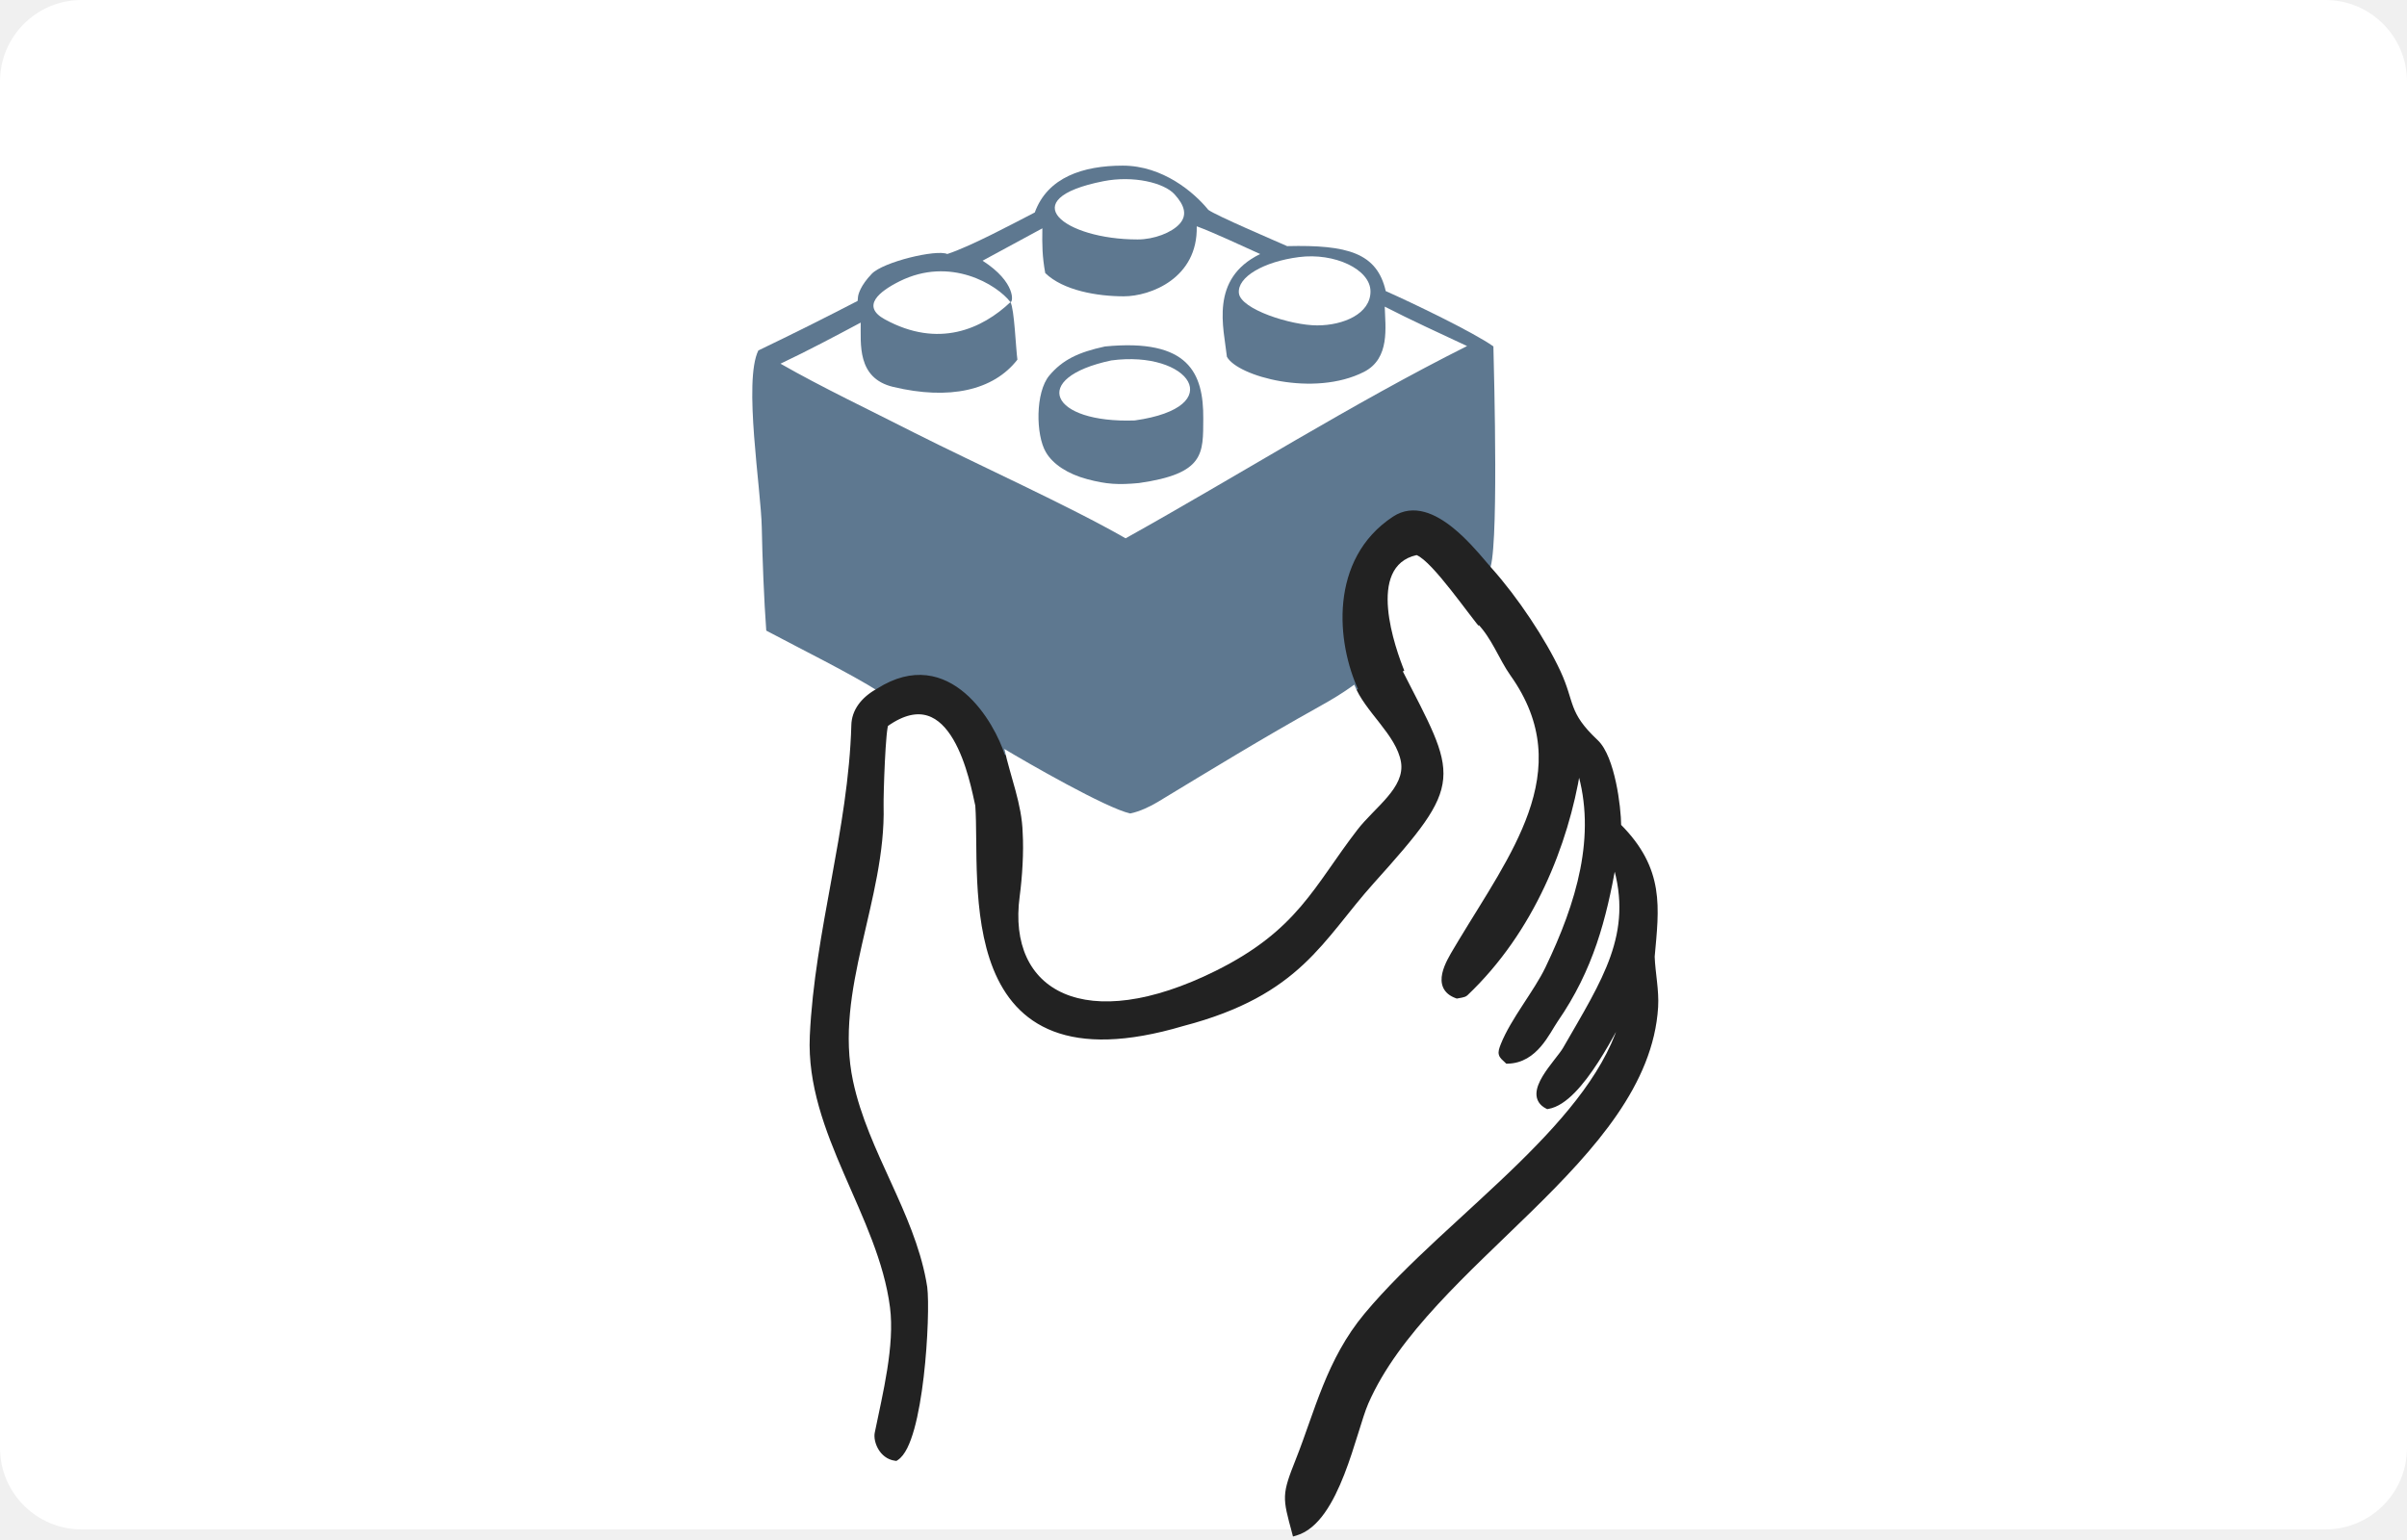
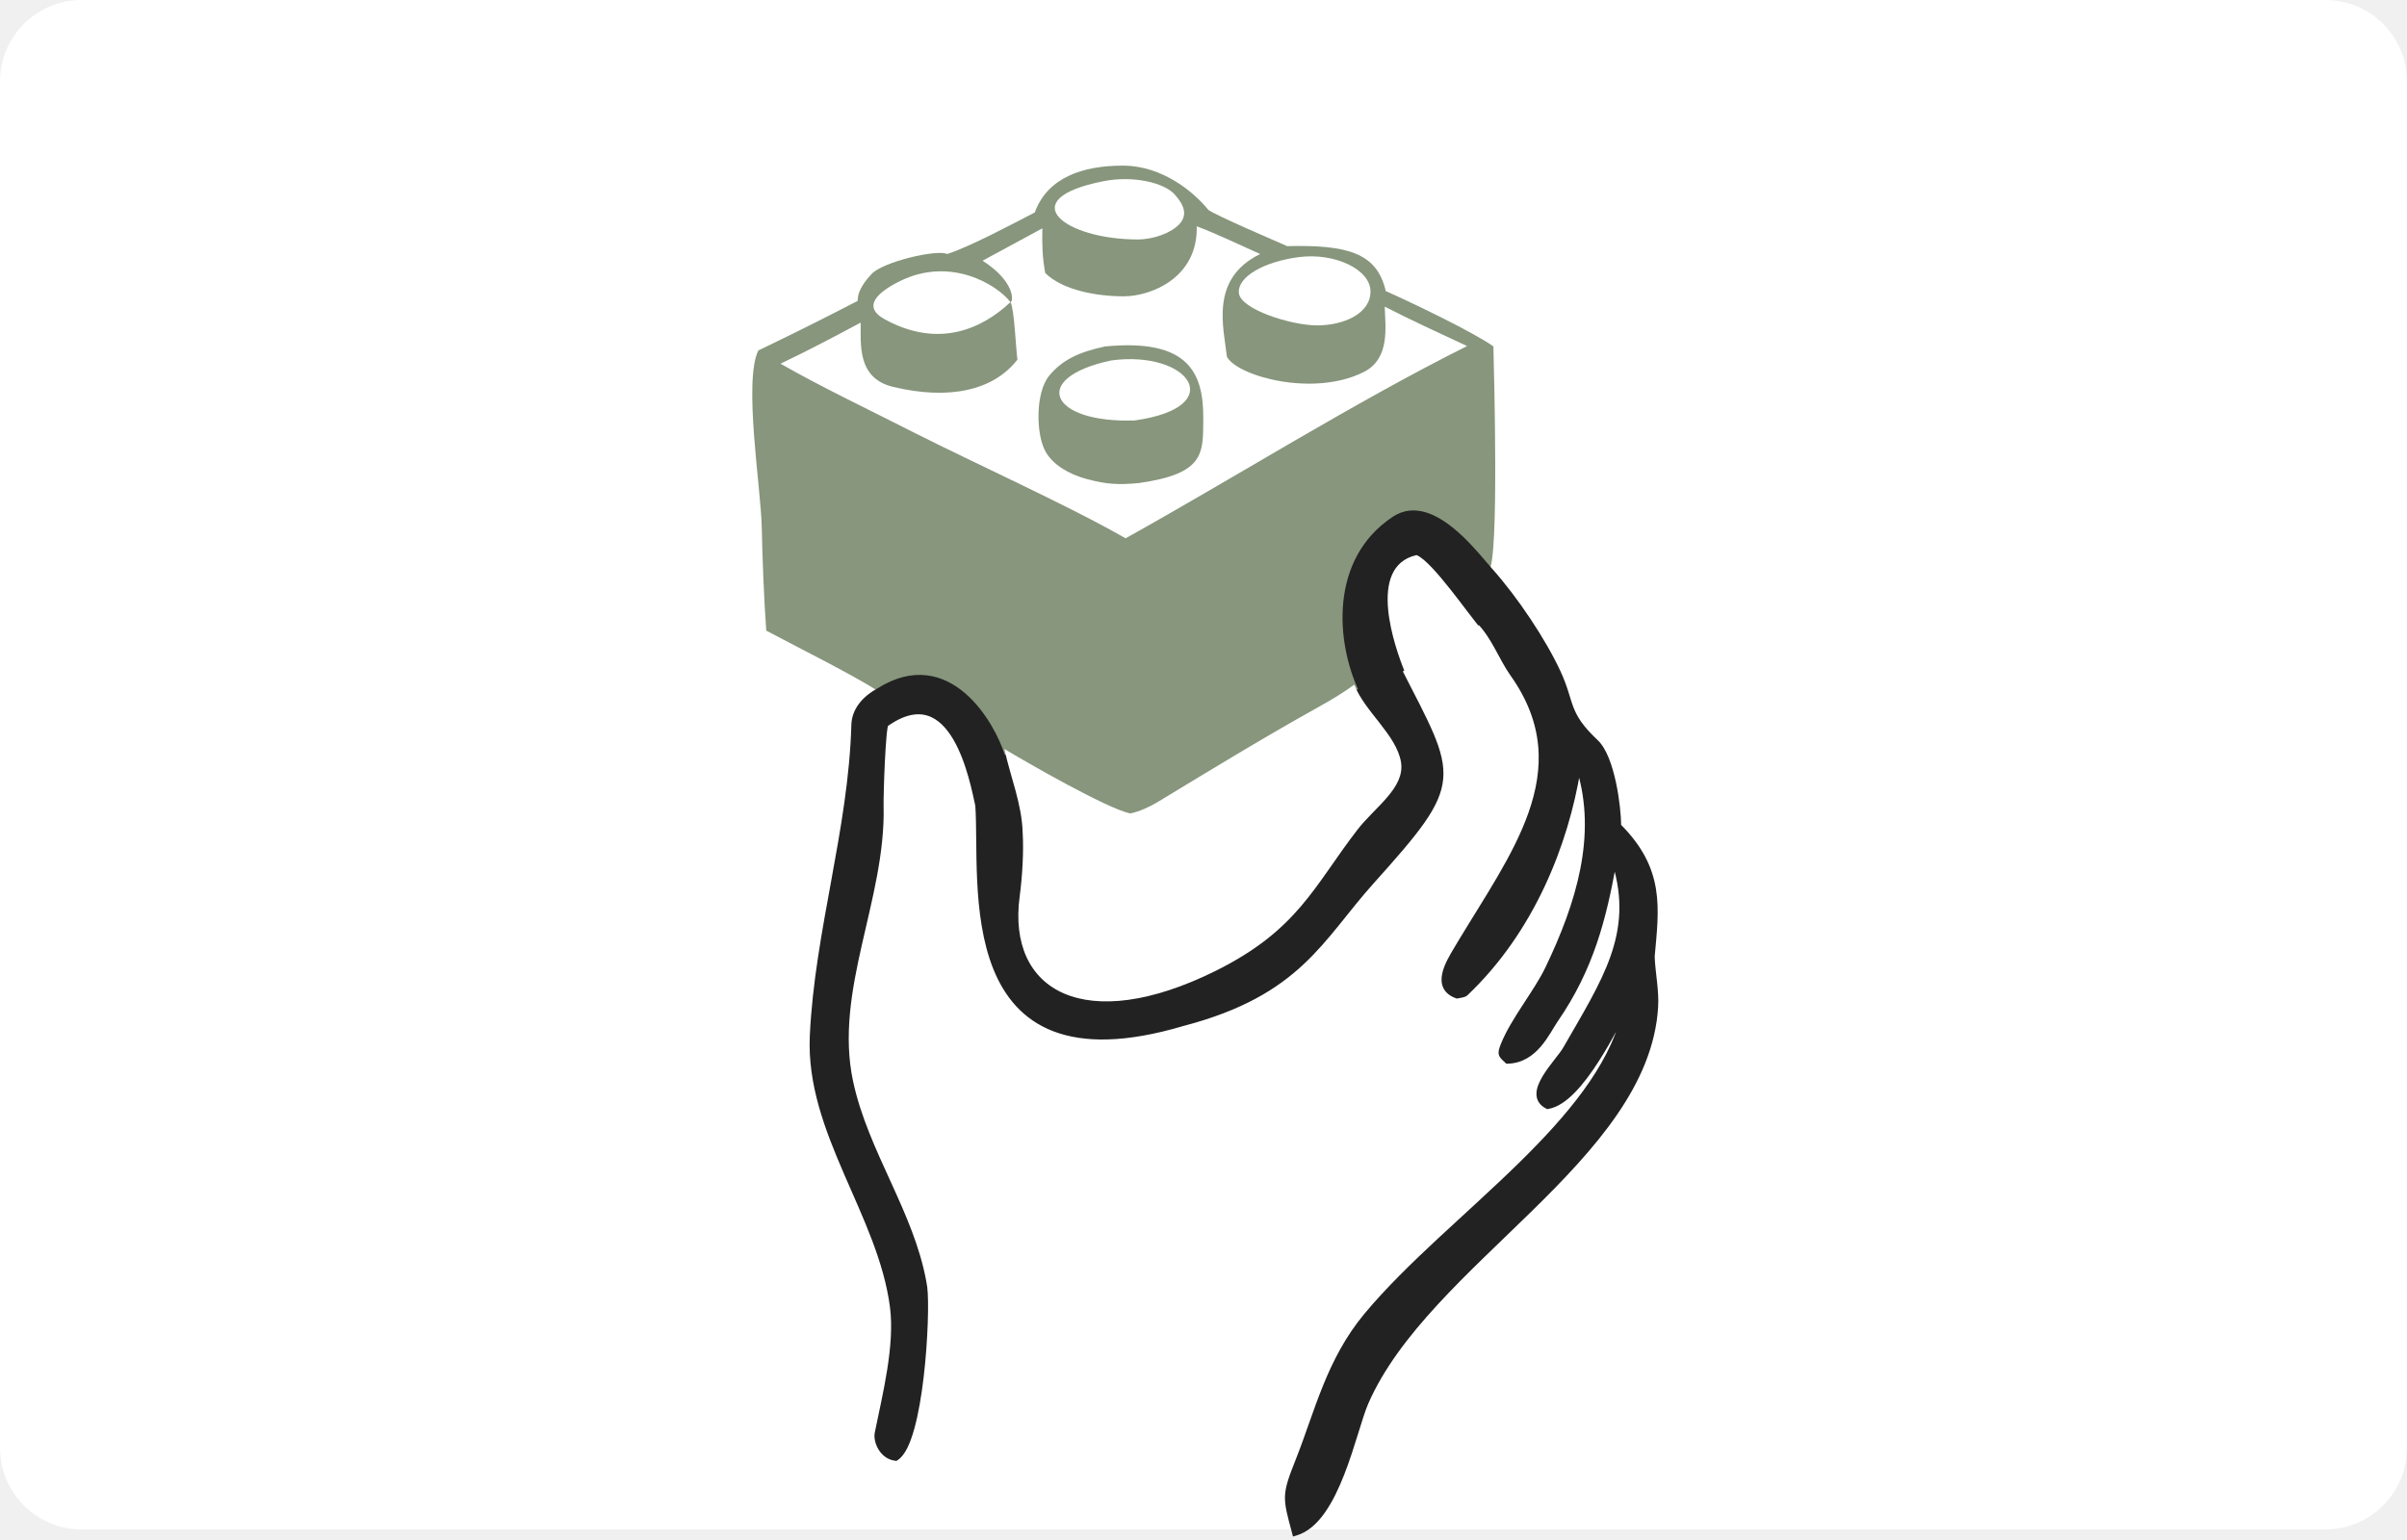
<svg xmlns="http://www.w3.org/2000/svg" width="236" height="151" viewBox="0 0 236 151" fill="none">
  <style>
  .bg { fill: #FFFFFF; }
  .ink-stroked { fill: #222222; stroke: #222222; }
  @media (prefers-color-scheme: dark) {
-     .bg { fill: #181715; }
+     .bg { fill: #161716; }
    .ink-stroked { fill: #FFFFFF; stroke: #F2EFE9; }
  }
</style>
  <rect class="bg" width="236" height="150" rx="8" />
-   <path d="M110.087 16.245C114 16.245 117.075 18.859 118.472 20.583C119.271 21.163 124.9 23.56 126.201 24.14C132.122 23.997 135.013 24.803 135.868 28.549C138.39 29.666 144.463 32.579 146.424 33.974C146.483 36.577 146.992 54.89 145.989 55.956C148.527 58.788 151.241 62.88 152.675 65.963C154.09 69.006 153.388 70.007 156.407 72.846C157.99 74.334 158.603 79.217 158.603 81.052C162.904 85.341 162.313 89.023 161.886 93.821C161.944 95.457 162.326 97.134 162.224 98.769C161.309 113.599 139.866 123.729 133.839 137.511C132.62 140.299 131.026 149.084 127.02 150.262C126.091 146.81 126.014 146.688 127.385 143.231C129.263 138.498 130.375 133.48 134.063 129.055C142.256 119.228 157.582 109.831 159.573 98.442C158.364 100.454 154.946 107.872 151.754 108.418C149.531 107.289 152.82 104.232 153.563 102.939C157.531 96.027 160.75 91.347 158.242 84.007C157.24 89.637 156.08 94.711 152.428 100C151.621 101.17 150.477 103.915 147.824 103.972C147.229 103.428 147.139 103.381 147.474 102.538C148.45 100.083 150.706 97.393 151.84 95.032C155.002 88.446 157.084 81.488 154.731 74.744C153.655 82.126 150.353 90.994 143.634 97.366C143.516 97.48 143.081 97.54 142.864 97.577C140.638 96.783 142.135 94.396 142.829 93.222C148.157 84.194 155.247 75.707 148.38 66.041C147.272 64.482 146.549 62.343 145.027 60.829C143.797 62.039 139.023 64.605 137.079 65.712C142.559 76.462 143.346 76.473 134.435 86.385C129.397 91.991 127.347 97.299 115.95 100.286C93.453 106.972 96.51 86.427 95.973 78.97C95.488 76.86 93.639 66.083 86.791 70.963C86.472 71.189 86.259 78.058 86.283 79.024C86.518 88.155 81.382 97.078 83.293 106.09C84.8 113.201 89.466 119.213 90.566 126.274C90.896 128.82 90.228 141.414 87.81 142.921C86.48 142.749 85.973 141.258 86.11 140.584C86.885 136.778 88.098 131.999 87.608 128.174C86.439 119.078 79.321 111.012 79.749 101.616C80.215 91.408 83.535 81.389 83.821 71.125C83.851 69.856 84.638 68.682 86.187 67.835C83.387 66.056 78.338 63.561 75.13 61.849C74.917 59.026 74.742 54.567 74.69 51.729C74.62 47.963 72.868 37.4 74.353 34.373C77.652 32.79 80.897 31.169 84.09 29.511C84.097 29.371 84.109 29.232 84.128 29.092C84.156 28.874 84.354 28.019 85.478 26.85C86.603 25.681 91.806 24.436 92.878 24.912C95.131 24.186 99.333 21.931 101.458 20.837C102.71 17.396 106.174 16.245 110.087 16.245Z" fill="#5E7890" />
+   <path d="M110.087 16.245C114 16.245 117.075 18.859 118.472 20.583C119.271 21.163 124.9 23.56 126.201 24.14C132.122 23.997 135.013 24.803 135.868 28.549C138.39 29.666 144.463 32.579 146.424 33.974C146.483 36.577 146.992 54.89 145.989 55.956C148.527 58.788 151.241 62.88 152.675 65.963C154.09 69.006 153.388 70.007 156.407 72.846C157.99 74.334 158.603 79.217 158.603 81.052C162.904 85.341 162.313 89.023 161.886 93.821C161.944 95.457 162.326 97.134 162.224 98.769C161.309 113.599 139.866 123.729 133.839 137.511C132.62 140.299 131.026 149.084 127.02 150.262C126.091 146.81 126.014 146.688 127.385 143.231C129.263 138.498 130.375 133.48 134.063 129.055C142.256 119.228 157.582 109.831 159.573 98.442C158.364 100.454 154.946 107.872 151.754 108.418C149.531 107.289 152.82 104.232 153.563 102.939C157.531 96.027 160.75 91.347 158.242 84.007C157.24 89.637 156.08 94.711 152.428 100C151.621 101.17 150.477 103.915 147.824 103.972C147.229 103.428 147.139 103.381 147.474 102.538C148.45 100.083 150.706 97.393 151.84 95.032C155.002 88.446 157.084 81.488 154.731 74.744C153.655 82.126 150.353 90.994 143.634 97.366C143.516 97.48 143.081 97.54 142.864 97.577C140.638 96.783 142.135 94.396 142.829 93.222C148.157 84.194 155.247 75.707 148.38 66.041C147.272 64.482 146.549 62.343 145.027 60.829C143.797 62.039 139.023 64.605 137.079 65.712C142.559 76.462 143.346 76.473 134.435 86.385C129.397 91.991 127.347 97.299 115.95 100.286C93.453 106.972 96.51 86.427 95.973 78.97C95.488 76.86 93.639 66.083 86.791 70.963C86.472 71.189 86.259 78.058 86.283 79.024C86.518 88.155 81.382 97.078 83.293 106.09C84.8 113.201 89.466 119.213 90.566 126.274C90.896 128.82 90.228 141.414 87.81 142.921C86.48 142.749 85.973 141.258 86.11 140.584C86.885 136.778 88.098 131.999 87.608 128.174C86.439 119.078 79.321 111.012 79.749 101.616C80.215 91.408 83.535 81.389 83.821 71.125C83.851 69.856 84.638 68.682 86.187 67.835C83.387 66.056 78.338 63.561 75.13 61.849C74.917 59.026 74.742 54.567 74.69 51.729C74.62 47.963 72.868 37.4 74.353 34.373C77.652 32.79 80.897 31.169 84.09 29.511C84.097 29.371 84.109 29.232 84.128 29.092C84.156 28.874 84.354 28.019 85.478 26.85C86.603 25.681 91.806 24.436 92.878 24.912C95.131 24.186 99.333 21.931 101.458 20.837C102.71 17.396 106.174 16.245 110.087 16.245Z" fill="#87967C" />
  <path class="ink-stroked" stroke-width="0.35" d="M136.688 50.81C137.636 50.189 138.634 50.118 139.606 50.378C140.573 50.637 141.514 51.223 142.369 51.916C143.649 52.952 144.77 54.259 145.512 55.133L146.119 55.837L146.12 55.838C148.669 58.682 151.392 62.789 152.834 65.888C153.192 66.658 153.416 67.298 153.598 67.869C153.78 68.442 153.916 68.93 154.103 69.416C154.47 70.373 155.033 71.312 156.527 72.717C156.95 73.115 157.297 73.726 157.581 74.431C157.866 75.139 158.094 75.957 158.271 76.781C158.615 78.386 158.769 80.034 158.776 80.978C160.915 83.127 161.85 85.137 162.19 87.216C162.531 89.295 162.274 91.438 162.062 93.82C162.09 94.627 162.199 95.443 162.289 96.275C162.379 97.104 162.451 97.945 162.399 98.779C161.937 106.27 156.293 112.555 150.071 118.657C146.952 121.716 143.686 124.731 140.817 127.846C137.95 130.96 135.495 134.161 134 137.581C133.7 138.266 133.375 139.326 132.99 140.565C132.607 141.799 132.166 143.201 131.638 144.553C131.11 145.905 130.491 147.216 129.747 148.265C129.004 149.313 128.124 150.119 127.069 150.429L126.897 150.48L126.852 150.306C126.39 148.592 126.128 147.667 126.165 146.74C126.203 145.81 126.54 144.886 127.223 143.165C129.088 138.463 130.216 133.395 133.929 128.942C135.984 126.476 138.486 124.04 141.106 121.598C143.73 119.154 146.471 116.707 149.021 114.208C153.782 109.544 157.832 104.74 159.155 99.543C158.945 99.93 158.707 100.374 158.443 100.856C157.902 101.844 157.26 102.981 156.555 104.074C155.85 105.165 155.077 106.218 154.277 107.034C153.481 107.845 152.637 108.444 151.784 108.589L151.727 108.599L151.675 108.573C151.375 108.42 151.156 108.23 151.015 108.003C150.873 107.776 150.815 107.524 150.819 107.263C150.828 106.75 151.074 106.188 151.396 105.649C151.721 105.105 152.139 104.558 152.517 104.073C152.899 103.581 153.233 103.161 153.411 102.851C157.267 96.134 160.358 91.6 158.289 84.725C157.311 90.089 156.096 94.995 152.571 100.099C152.373 100.387 152.157 100.767 151.89 101.198C151.626 101.623 151.319 102.086 150.951 102.516C150.215 103.377 149.223 104.116 147.828 104.146L147.758 104.148L147.706 104.1C147.561 103.967 147.436 103.855 147.343 103.754C147.248 103.652 147.171 103.546 147.133 103.417C147.094 103.286 147.101 103.151 147.134 103.002C147.167 102.856 147.227 102.683 147.312 102.472C147.807 101.226 148.625 99.926 149.451 98.654C150.282 97.374 151.122 96.123 151.683 94.955C154.731 88.606 156.751 81.953 154.791 75.495C153.605 82.752 150.29 91.292 143.755 97.491C143.698 97.545 143.621 97.581 143.555 97.605C143.484 97.631 143.404 97.652 143.325 97.669C143.169 97.705 142.997 97.731 142.895 97.749L142.85 97.756L142.806 97.741C142.216 97.53 141.849 97.204 141.663 96.798C141.48 96.397 141.485 95.945 141.581 95.503C141.771 94.627 142.337 93.71 142.679 93.131L143.185 92.284C145.734 88.055 148.538 83.971 150.013 79.811C151.578 75.395 151.631 70.918 148.237 66.141C147.676 65.351 147.21 64.41 146.706 63.502C146.225 62.635 145.704 61.788 145.02 61.074C144.692 61.367 144.206 61.717 143.636 62.092C142.981 62.523 142.205 62.993 141.409 63.459C139.896 64.346 138.297 65.223 137.312 65.781C138.643 68.389 139.697 70.37 140.393 72.014C141.102 73.692 141.448 75.043 141.328 76.377C141.208 77.713 140.623 79.01 139.521 80.585C138.421 82.158 136.792 84.025 134.565 86.501C133.31 87.898 132.242 89.276 131.16 90.612C130.08 91.946 128.99 93.236 127.697 94.445C125.107 96.868 121.718 98.955 115.994 100.455L115.993 100.454C110.354 102.129 106.286 102.108 103.352 100.987C100.409 99.863 98.635 97.644 97.564 94.996C96.496 92.352 96.124 89.27 95.983 86.394C95.913 84.955 95.9 83.563 95.889 82.301C95.877 81.042 95.865 79.916 95.799 78.993C95.551 77.908 94.972 74.74 93.617 72.432C92.937 71.274 92.077 70.362 90.994 70.024C89.924 69.69 88.588 69.901 86.914 71.088C86.91 71.097 86.906 71.111 86.9 71.129C86.884 71.182 86.867 71.26 86.85 71.363C86.814 71.567 86.78 71.853 86.748 72.197C86.684 72.884 86.628 73.791 86.583 74.723C86.493 76.59 86.447 78.542 86.459 79.018C86.577 83.611 85.344 88.152 84.331 92.639C83.315 97.137 82.518 101.587 83.464 106.052C84.213 109.585 85.747 112.848 87.241 116.127C88.639 119.195 90.003 122.278 90.625 125.583L90.739 126.247V126.25C90.907 127.545 90.821 131.348 90.393 135.006C90.178 136.838 89.876 138.644 89.476 140.088C89.275 140.81 89.049 141.448 88.793 141.956C88.539 142.459 88.245 142.855 87.902 143.069L87.85 143.102L87.788 143.094C87.056 142.999 86.554 142.539 86.259 142.027C85.967 141.521 85.859 140.937 85.939 140.548C86.327 138.639 86.823 136.502 87.161 134.358C87.499 132.215 87.677 130.083 87.435 128.196C86.854 123.679 84.796 119.416 82.919 115.076C81.047 110.748 79.358 106.349 79.574 101.607C79.808 96.489 80.757 91.42 81.681 86.359C82.605 81.294 83.504 76.235 83.647 71.119C83.679 69.77 84.516 68.548 86.103 67.68C87.825 66.588 89.404 66.243 90.82 66.405C92.237 66.566 93.472 67.232 94.512 68.124C96.555 69.88 97.868 72.539 98.358 74.114C99.472 74.759 101.981 76.124 104.517 77.397C105.806 78.044 107.1 78.667 108.22 79.161C109.32 79.645 110.239 79.998 110.817 80.129C111.707 79.95 112.733 79.471 113.423 79.065C118.611 76.015 123.761 72.952 129.162 70.03C130.535 69.287 132.17 68.463 133.367 67.649C132.275 65.295 131.569 62.141 131.88 59.064C132.197 55.922 133.576 52.851 136.688 50.81Z" />
  <path class="bg" d="M132.785 67.15C133.796 69.796 136.907 72.048 137.365 74.746C137.776 77.273 134.798 79.166 133.085 81.388C128.835 86.901 127.261 91.218 119.171 95.23C106.451 101.538 98.717 97.264 99.978 87.905C100.227 86.048 100.385 83.564 100.27 81.679C100.199 78.862 99.066 76.19 98.478 73.459C100.654 74.764 108.434 79.253 110.815 79.784C111.741 79.599 112.803 79.086 113.51 78.658C118.699 75.517 123.845 72.366 129.243 69.36C130.654 68.574 131.568 68.023 132.785 67.15Z" />
  <path class="bg" d="M137.752 65.937C136.772 63.548 133.938 55.544 138.894 54.441C140.491 55.103 144.103 60.437 145.303 61.78C144.074 62.99 139.696 64.83 137.752 65.937Z" />
  <path class="bg" d="M117.336 22.195C118.989 22.797 121.901 24.178 123.556 24.914C118.577 27.346 119.988 32.149 120.296 34.993C121.347 36.91 128.82 38.976 133.732 36.474C136.322 35.155 135.822 32.057 135.77 30.073C138.324 31.393 141.176 32.687 143.842 33.94C132.609 39.566 121.279 46.712 110.361 52.797C104.919 49.666 95.715 45.509 89.607 42.423C85.301 40.228 80.591 37.995 76.527 35.67C79.325 34.338 81.727 33.061 84.389 31.639C84.419 33.678 83.982 37.087 87.57 37.946C93.058 39.259 97.403 38.305 99.754 35.273C99.6 34.193 99.456 30.294 99.073 29.631C96.311 32.248 92.025 34.206 86.757 31.322C84.41 30.037 86.184 28.594 88.198 27.59C93.169 25.11 97.753 27.912 99.073 29.631C99.339 29.683 99.646 27.693 96.34 25.569L102.201 22.394C102.174 24.079 102.187 25.116 102.482 26.781C104.246 28.495 107.585 29.062 110.186 29.062C112.787 29.062 117.464 27.292 117.336 22.195Z" />
-   <path d="M108.341 33.981C116.565 33.178 118.008 36.599 117.978 41.065C117.955 44.459 118.154 46.452 111.675 47.375C109.641 47.565 108.507 47.502 106.59 46.994C104.689 46.485 103.224 45.526 102.544 44.345C101.549 42.661 101.504 38.464 102.889 36.824C104.182 35.294 105.71 34.55 108.341 33.981Z" fill="#5E7890" />
+   <path d="M108.341 33.981C116.565 33.178 118.008 36.599 117.978 41.065C117.955 44.459 118.154 46.452 111.675 47.375C109.641 47.565 108.507 47.502 106.59 46.994C104.689 46.485 103.224 45.526 102.544 44.345C101.549 42.661 101.504 38.464 102.889 36.824C104.182 35.294 105.71 34.55 108.341 33.981Z" fill="#87967C" />
  <path class="bg" d="M108.953 35.351C116.615 34.316 120.582 39.923 111.265 41.236C102.974 41.532 100.886 37.069 108.953 35.351Z" />
  <path class="bg" d="M127.36 25.214C130.833 24.764 134.373 26.405 134.373 28.588C134.373 30.771 131.726 31.914 129.149 31.914C126.572 31.914 121.642 30.334 121.471 28.753C121.3 27.173 123.887 25.663 127.36 25.214Z" />
  <path class="bg" d="M108.183 17.773C111.125 17.192 114.127 17.924 115.157 19.052C116.187 20.18 116.412 21.124 115.647 21.967C114.883 22.809 113.177 23.485 111.537 23.485C104.368 23.485 99.228 19.54 108.183 17.773Z" />
</svg>
